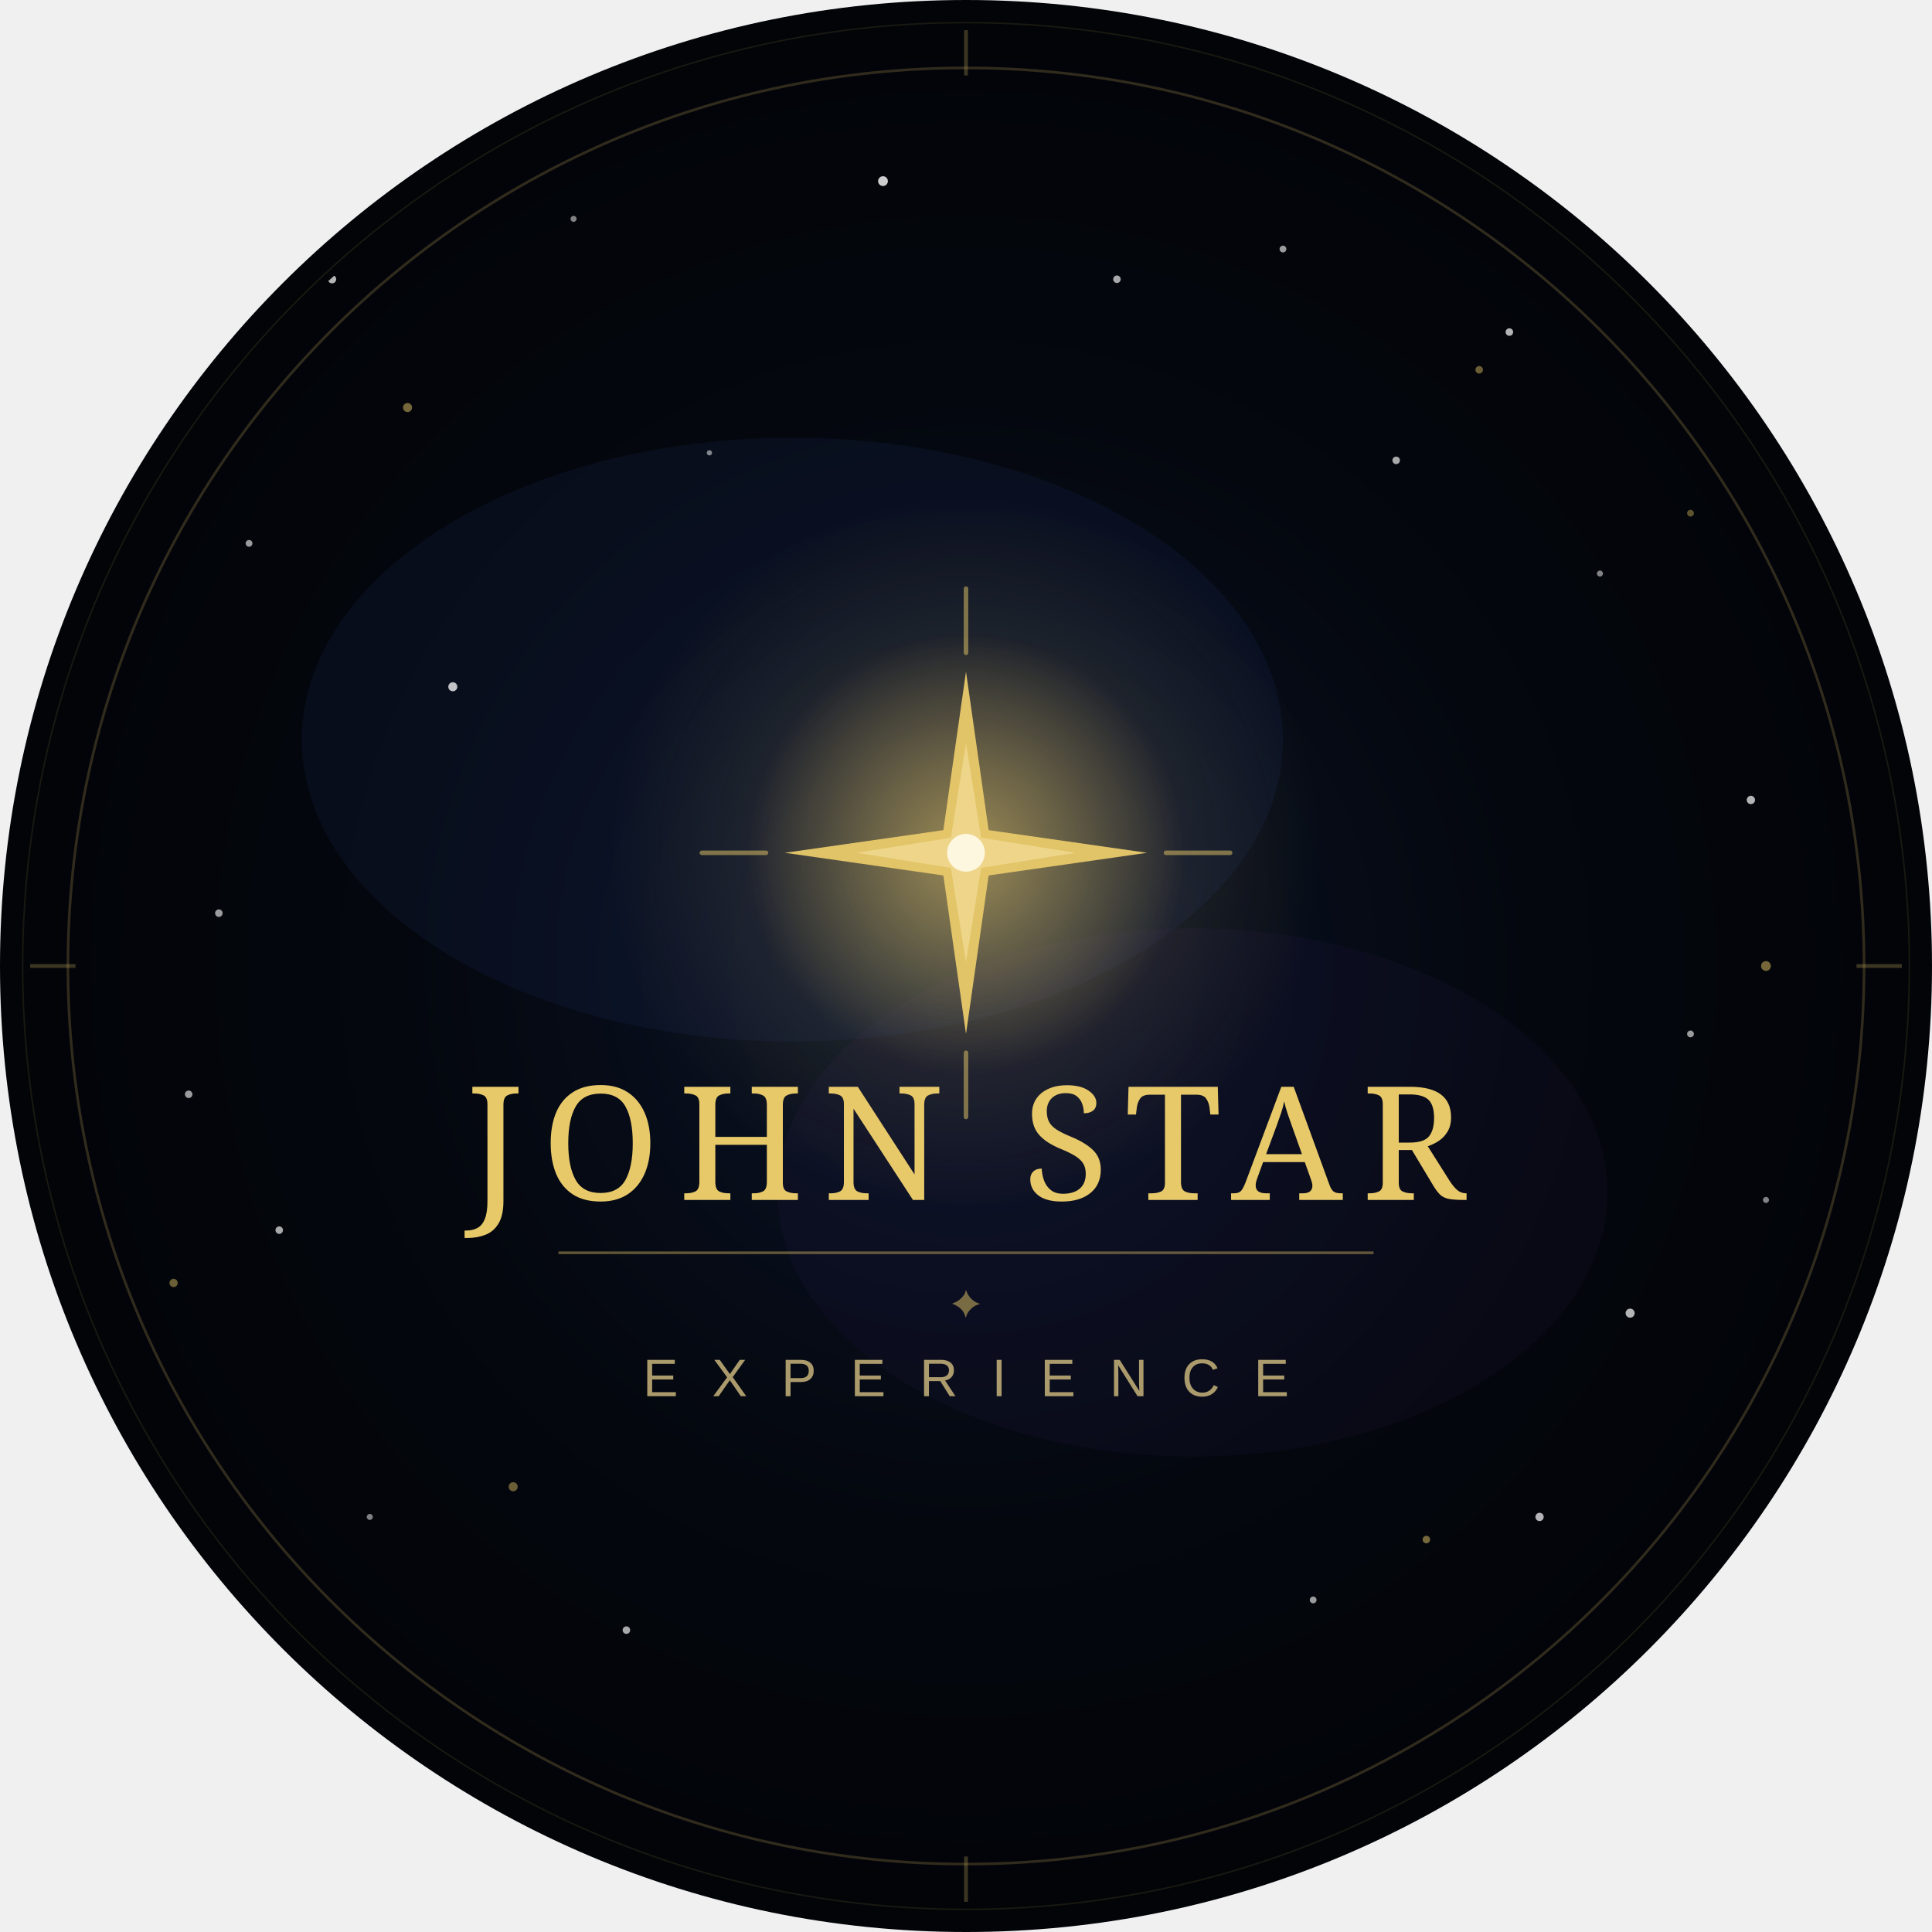
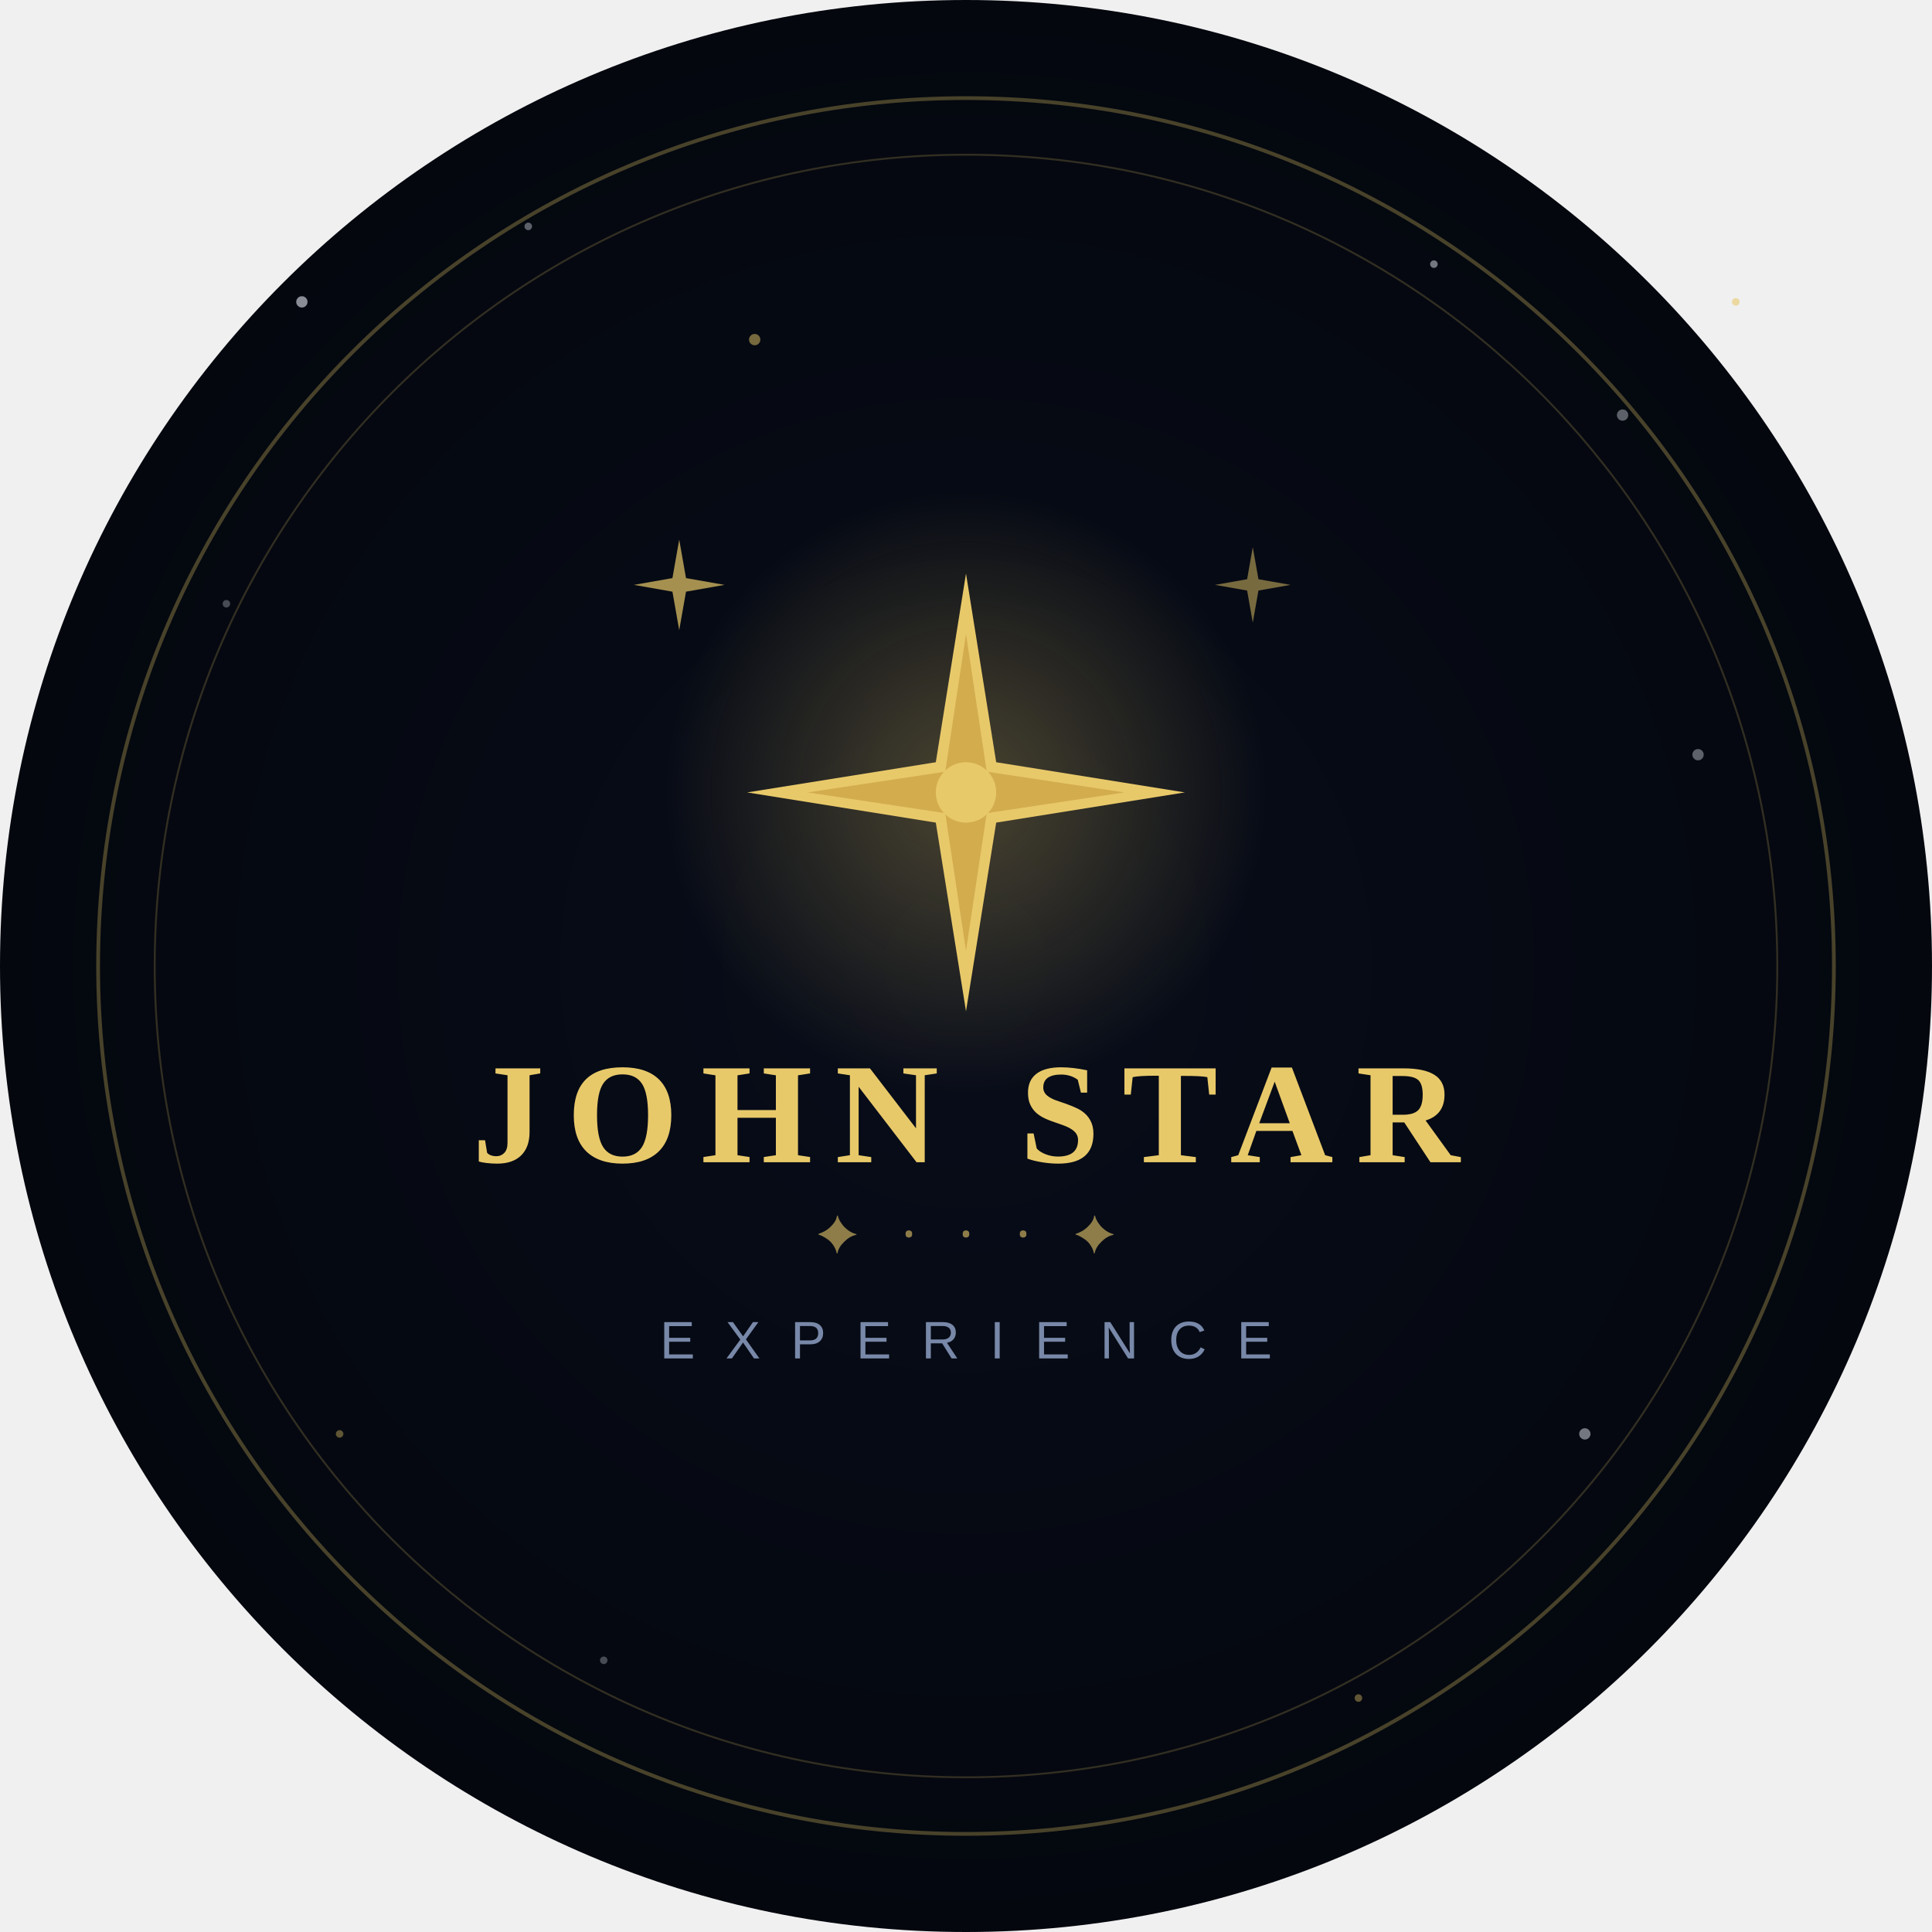
- <svg xmlns="http://www.w3.org/2000/svg" width="512" height="512" viewBox="0 0 512 512">
+ <svg xmlns="http://www.w3.org/2000/svg" viewBox="0 0 512 512" width="512" height="512">
  <defs>
-     <radialGradient id="bgGrad" cx="50%" cy="50%" r="50%">
-       <stop offset="0%" stop-color="#0A1428" />
-       <stop offset="60%" stop-color="#04070E" />
-       <stop offset="100%" stop-color="#020408" />
+     <radialGradient id="bg" cx="50%" cy="50%" r="50%">
+       <stop offset="0%" stop-color="#080D1A" />
+       <stop offset="100%" stop-color="#04070E" />
    </radialGradient>
-     <radialGradient id="glowC" cx="50%" cy="50%" r="50%">
-       <stop offset="0%" stop-color="#E8C96A" stop-opacity="0.22" />
+     <radialGradient id="starGlow" cx="50%" cy="50%" r="50%">
+       <stop offset="0%" stop-color="#E8C96A" stop-opacity="0.3" />
      <stop offset="100%" stop-color="#E8C96A" stop-opacity="0" />
    </radialGradient>
-     <radialGradient id="starG" cx="50%" cy="50%" r="50%">
-       <stop offset="0%" stop-color="#E8C96A" stop-opacity="0.55" />
-       <stop offset="100%" stop-color="#E8C96A" stop-opacity="0" />
-     </radialGradient>
-     <clipPath id="clip">
-       <circle cx="256" cy="256" r="248" />
-     </clipPath>
  </defs>
-   <circle cx="256" cy="256" r="256" fill="#020408" />
-   <circle cx="256" cy="256" r="248" fill="url(#bgGrad)" />
-   <ellipse cx="210" cy="196" rx="130" ry="80" fill="#1A2A60" opacity="0.18" clip-path="url(#clip)" />
-   <ellipse cx="316" cy="316" rx="110" ry="70" fill="#2A1A50" opacity="0.14" clip-path="url(#clip)" />
-   <g clip-path="url(#clip)" fill="#ffffff">
-     <circle cx="88" cy="74" r="1.1" opacity="0.7" />
-     <circle cx="152" cy="58" r="0.8" opacity="0.5" />
-     <circle cx="234" cy="48" r="1.3" opacity="0.8" />
-     <circle cx="340" cy="66" r="0.9" opacity="0.6" />
-     <circle cx="400" cy="88" r="1.0" opacity="0.7" />
-     <circle cx="444" cy="60" r="0.7" opacity="0.5" />
-     <circle cx="66" cy="144" r="0.9" opacity="0.6" />
-     <circle cx="120" cy="182" r="1.2" opacity="0.75" />
-     <circle cx="370" cy="122" r="1.0" opacity="0.65" />
-     <circle cx="424" cy="152" r="0.8" opacity="0.5" />
-     <circle cx="464" cy="212" r="1.1" opacity="0.7" />
-     <circle cx="58" cy="242" r="1.0" opacity="0.6" />
-     <circle cx="74" cy="326" r="1.0" opacity="0.65" />
-     <circle cx="448" cy="274" r="0.9" opacity="0.6" />
-     <circle cx="432" cy="348" r="1.2" opacity="0.7" />
-     <circle cx="98" cy="402" r="0.8" opacity="0.5" />
-     <circle cx="166" cy="432" r="1.0" opacity="0.65" />
-     <circle cx="348" cy="424" r="0.9" opacity="0.6" />
-     <circle cx="408" cy="402" r="1.1" opacity="0.7" />
-     <circle cx="296" cy="74" r="1.0" opacity="0.65" />
-     <circle cx="468" cy="318" r="0.8" opacity="0.5" />
-     <circle cx="188" cy="120" r="0.7" opacity="0.5" />
-     <circle cx="50" cy="290" r="1.0" opacity="0.6" />
+   <circle cx="256" cy="256" r="256" fill="url(#bg)" />
+   <circle cx="256" cy="256" r="230" fill="none" stroke="#E8C96A" stroke-width="1" stroke-opacity="0.3" />
+   <circle cx="256" cy="256" r="215" fill="none" stroke="#E8C96A" stroke-width="0.5" stroke-opacity="0.2" />
+   <circle cx="256" cy="210" r="80" fill="url(#starGlow)" />
+   <circle cx="80" cy="80" r="1.5" fill="#E2E6F0" opacity="0.6" />
+   <circle cx="140" cy="60" r="1" fill="#E2E6F0" opacity="0.4" />
+   <circle cx="200" cy="90" r="1.5" fill="#E8C96A" opacity="0.5" />
+   <circle cx="380" cy="70" r="1" fill="#E2E6F0" opacity="0.5" />
+   <circle cx="430" cy="110" r="1.5" fill="#E2E6F0" opacity="0.4" />
+   <circle cx="460" cy="80" r="1" fill="#E8C96A" opacity="0.6" />
+   <circle cx="60" cy="160" r="1" fill="#E2E6F0" opacity="0.3" />
+   <circle cx="450" cy="200" r="1.5" fill="#E2E6F0" opacity="0.4" />
+   <circle cx="90" cy="380" r="1" fill="#E8C96A" opacity="0.4" />
+   <circle cx="420" cy="380" r="1.5" fill="#E2E6F0" opacity="0.5" />
+   <circle cx="160" cy="440" r="1" fill="#E2E6F0" opacity="0.3" />
+   <circle cx="360" cy="450" r="1" fill="#E8C96A" opacity="0.4" />
+   <g transform="translate(256,210)">
+     <path d="M0,-58 L8,-8 L58,0 L8,8 L0,58 L-8,8 L-58,0 L-8,-8 Z" fill="#E8C96A" />
+     <path d="M0,-42 L5.5,-5.5 L42,0 L5.5,5.5 L0,42 L-5.5,5.5 L-42,0 L-5.5,-5.5 Z" fill="#C49A3C" opacity="0.6" />
+     <circle cx="0" cy="0" r="8" fill="#E8C96A" />
  </g>
-   <g clip-path="url(#clip)" fill="#E8C96A">
-     <circle cx="108" cy="108" r="1.2" opacity="0.5" />
-     <circle cx="392" cy="98" r="1.0" opacity="0.45" />
-     <circle cx="468" cy="256" r="1.3" opacity="0.5" />
-     <circle cx="46" cy="340" r="1.1" opacity="0.45" />
-     <circle cx="378" cy="408" r="1.0" opacity="0.5" />
-     <circle cx="136" cy="394" r="1.2" opacity="0.45" />
-     <circle cx="448" cy="136" r="0.9" opacity="0.4" />
+   <g transform="translate(180,155)">
+     <path d="M0,-12 L1.8,-1.8 L12,0 L1.8,1.8 L0,12 L-1.8,1.8 L-12,0 L-1.8,-1.8 Z" fill="#E8C96A" opacity="0.7" />
  </g>
-   <circle cx="256" cy="226" r="94" fill="url(#glowC)" />
-   <g transform="translate(256,226)">
-     <circle r="58" fill="url(#starG)" />
-     <polygon points="0,-48 6,-6 48,0 6,6 0,48 -6,6 -48,0 -6,-6" fill="#E8C96A" opacity="0.95" />
-     <polygon points="0,-29 4,-4 29,0 4,4 0,29 -4,4 -29,0 -4,-4" fill="#F5DFA0" opacity="0.6" />
-     <circle r="5" fill="#FFFBE8" opacity="0.9" />
-     <line x1="0" y1="-70" x2="0" y2="-53" stroke="#E8C96A" stroke-width="1.2" stroke-linecap="round" opacity="0.5" />
-     <line x1="0" y1="53" x2="0" y2="70" stroke="#E8C96A" stroke-width="1.2" stroke-linecap="round" opacity="0.5" />
-     <line x1="-70" y1="0" x2="-53" y2="0" stroke="#E8C96A" stroke-width="1.2" stroke-linecap="round" opacity="0.5" />
-     <line x1="53" y1="0" x2="70" y2="0" stroke="#E8C96A" stroke-width="1.2" stroke-linecap="round" opacity="0.5" />
+   <g transform="translate(332,155)">
+     <path d="M0,-10 L1.5,-1.5 L10,0 L1.5,1.5 L0,10 L-1.5,1.5 L-10,0 L-1.5,-1.5 Z" fill="#E8C96A" opacity="0.5" />
  </g>
-   <text x="256" y="318" text-anchor="middle" font-family="Georgia,serif" font-size="42" font-weight="400" fill="#E8C96A" letter-spacing="5">JOHN STAR</text>
-   <line x1="148" y1="332" x2="364" y2="332" stroke="#E8C96A" stroke-width="0.7" opacity="0.4" />
-   <text x="256" y="349" text-anchor="middle" font-family="Georgia,serif" font-size="10" fill="#E8C96A" opacity="0.5" letter-spacing="3">✦</text>
-   <text x="256" y="370" text-anchor="middle" font-family="Arial,sans-serif" font-size="14" font-weight="300" fill="#C8B47A" letter-spacing="9" opacity="0.85">EXPERIENCE</text>
-   <circle cx="256" cy="256" r="238" fill="none" stroke="#E8C96A" stroke-width="0.7" opacity="0.2" />
-   <circle cx="256" cy="256" r="250" fill="none" stroke="#E8C96A" stroke-width="0.4" opacity="0.1" />
-   <g stroke="#E8C96A" stroke-width="1" opacity="0.25">
-     <line x1="256" y1="8" x2="256" y2="20" />
-     <line x1="256" y1="492" x2="256" y2="504" />
-     <line x1="8" y1="256" x2="20" y2="256" />
-     <line x1="492" y1="256" x2="504" y2="256" />
-   </g>
+   <text x="256" y="308" text-anchor="middle" font-family="Georgia, 'Times New Roman', serif" font-size="38" font-weight="bold" fill="#E8C96A" letter-spacing="6">JOHN STAR</text>
+   <text x="256" y="332" text-anchor="middle" font-family="Georgia, serif" font-size="14" fill="#E8C96A" opacity="0.6" letter-spacing="4">✦ · · · ✦</text>
+   <text x="256" y="360" text-anchor="middle" font-family="Arial, sans-serif" font-size="14" fill="#7888A8" letter-spacing="8">EXPERIENCE</text>
</svg>
